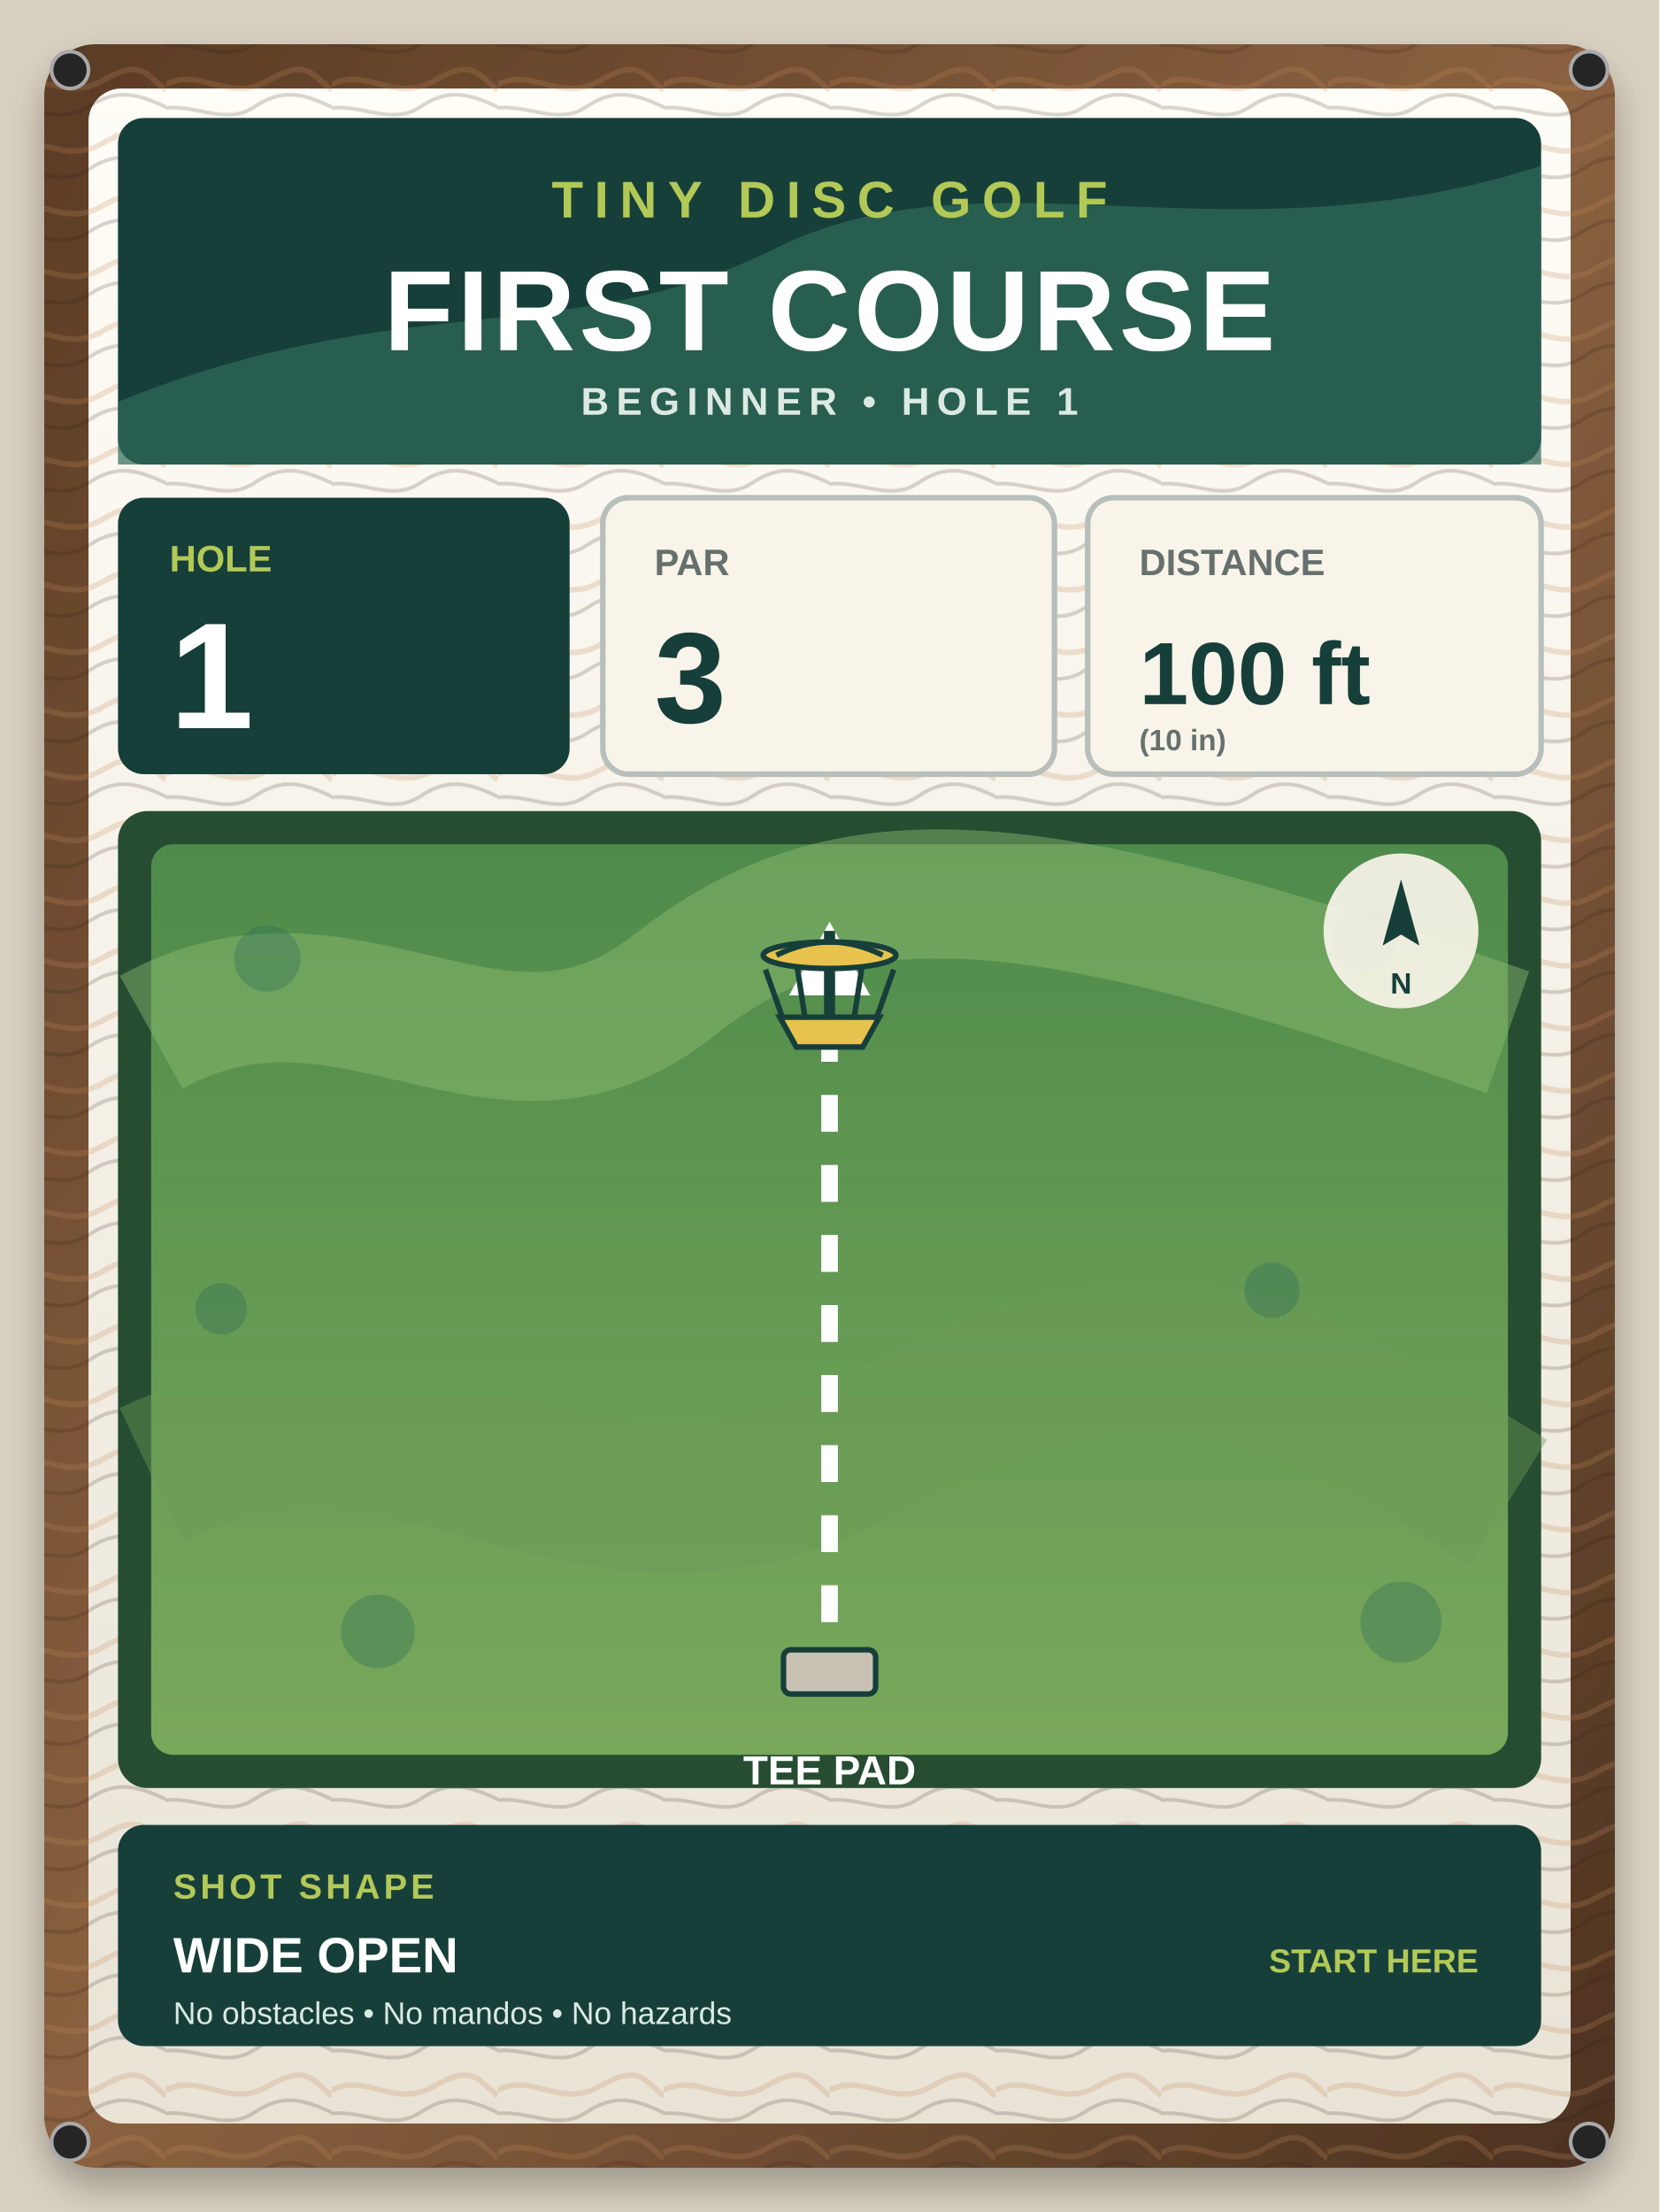
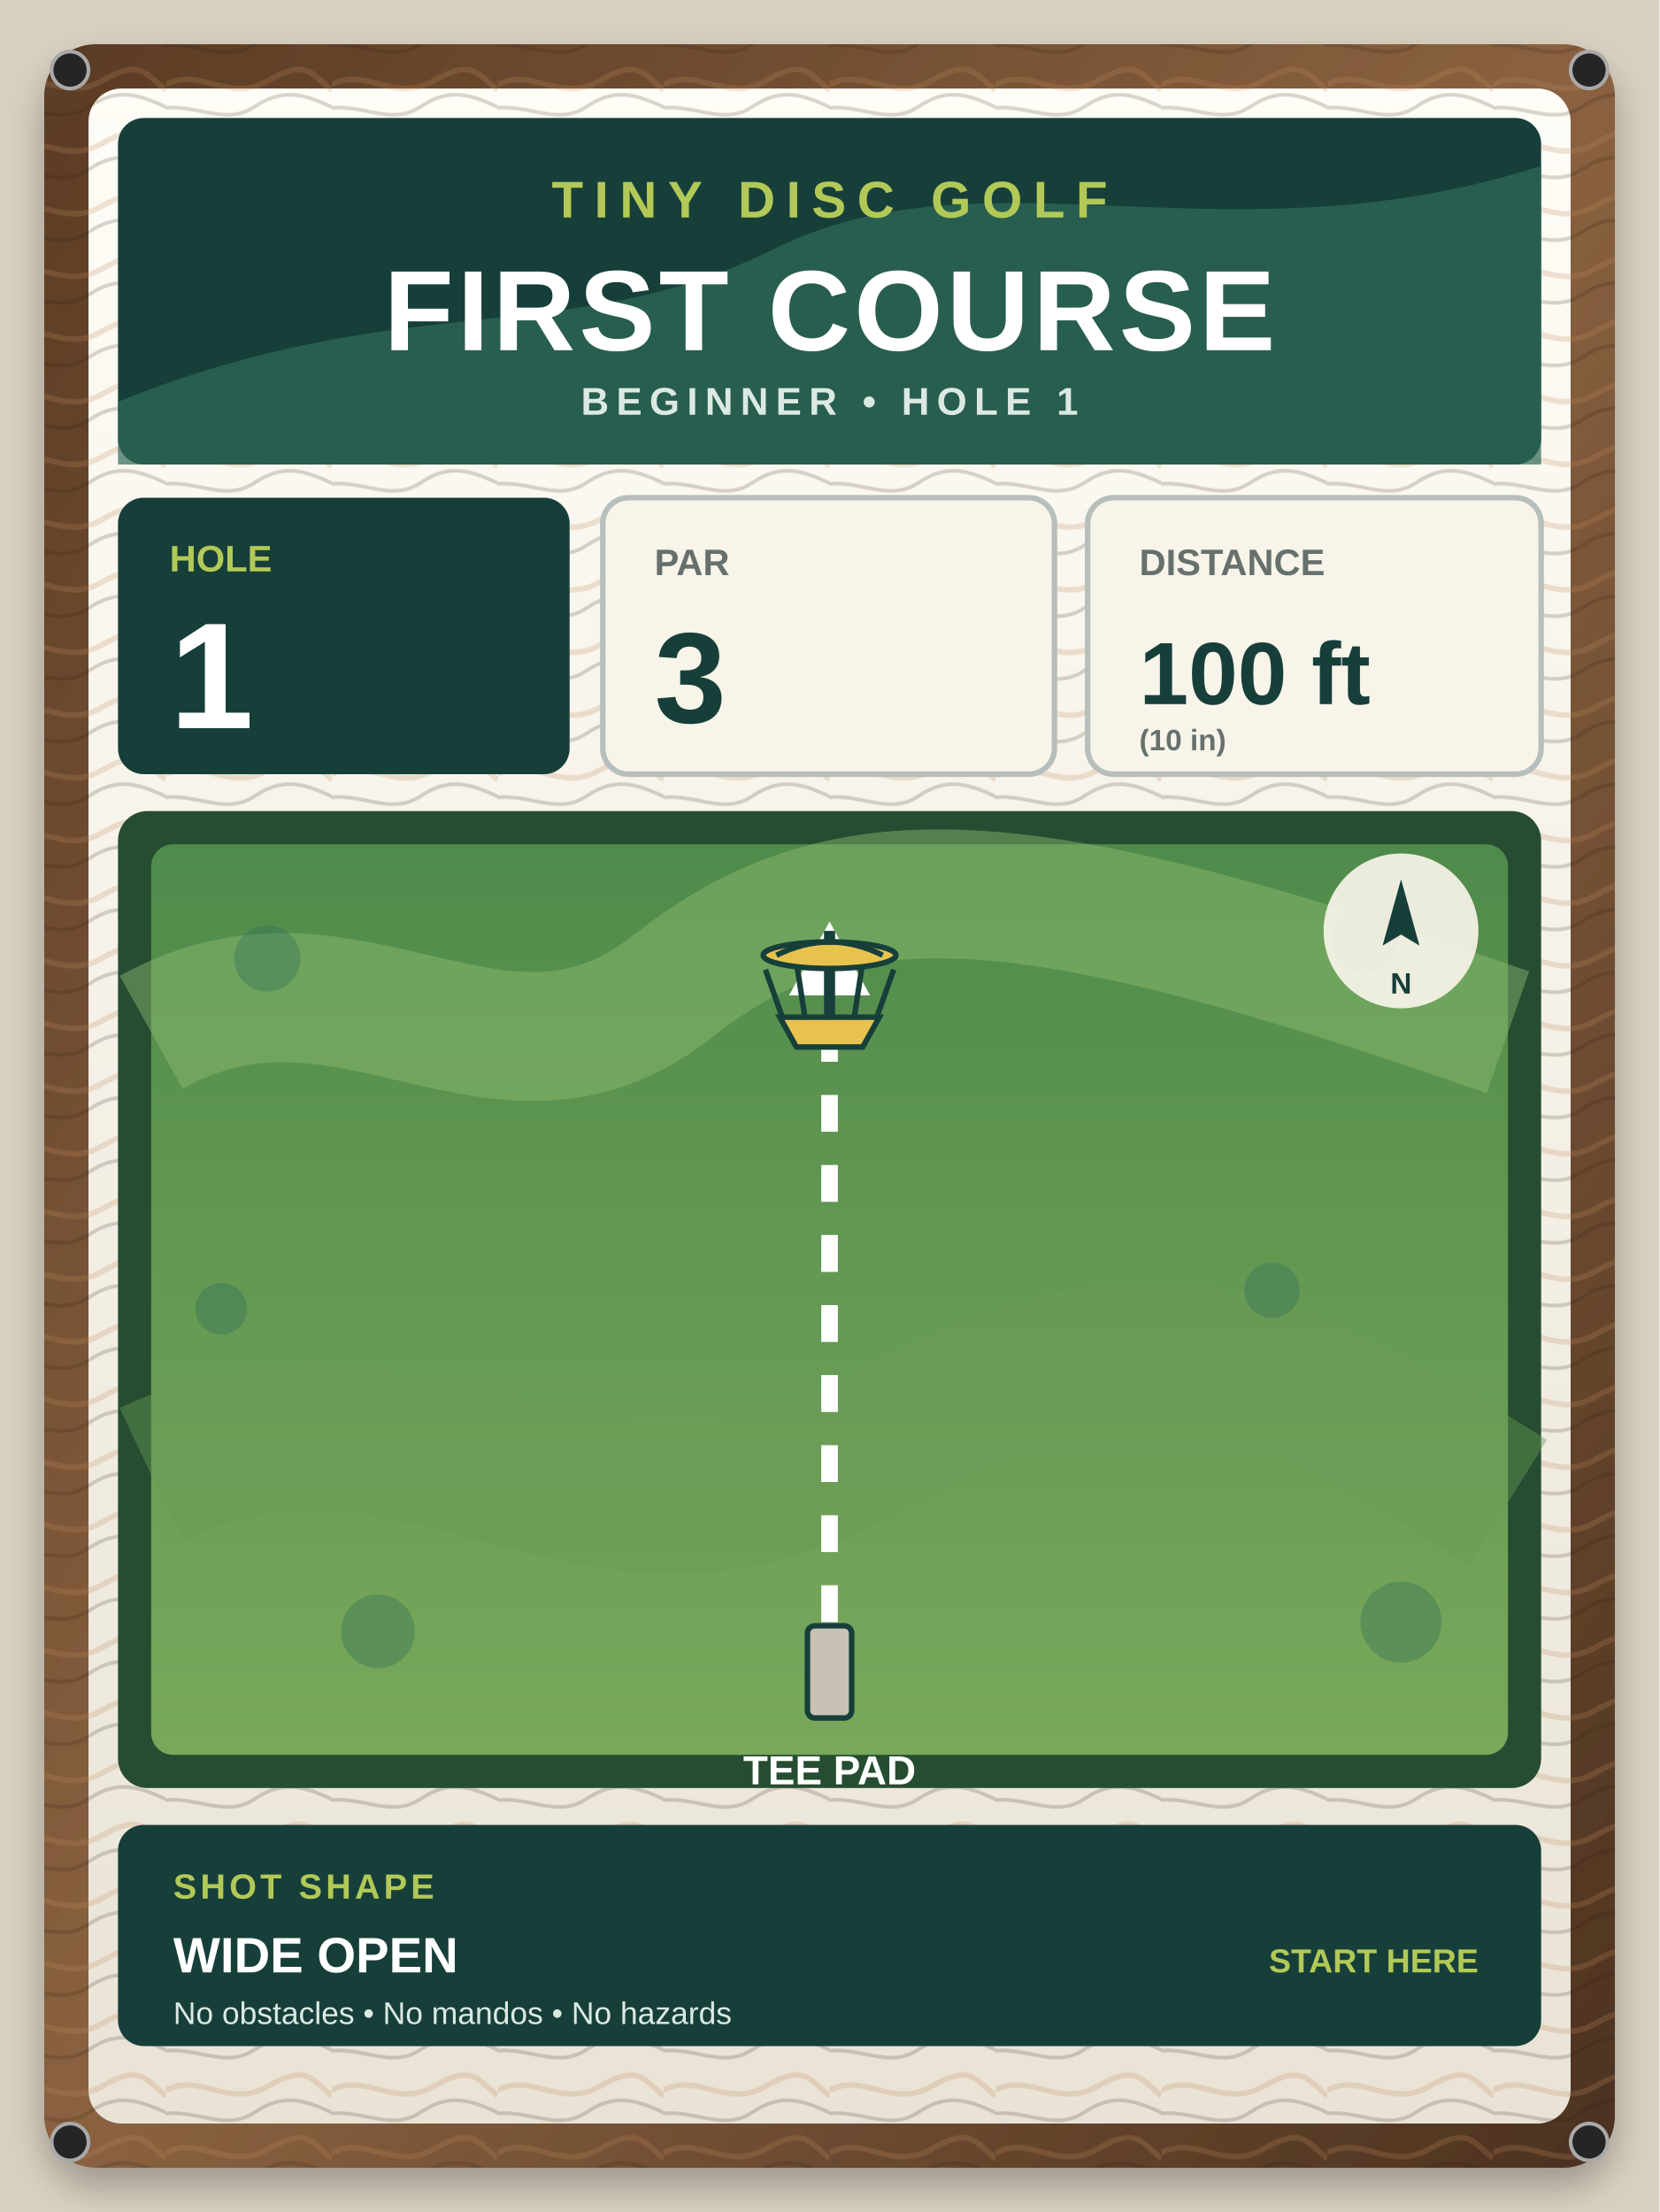
<svg xmlns="http://www.w3.org/2000/svg" viewBox="0 0 900 1200" role="img" aria-labelledby="title desc">
  <defs>
    <linearGradient id="wood" x1="0" x2="1" y1="0" y2="1">
      <stop offset="0" stop-color="#5a3b24" />
      <stop offset=".5" stop-color="#8b6240" />
      <stop offset="1" stop-color="#4b311f" />
    </linearGradient>
    <linearGradient id="paper" x1="0" x2="0" y1="0" y2="1">
      <stop stop-color="#fffdf7" />
      <stop offset="1" stop-color="#e9e3d6" />
    </linearGradient>
    <linearGradient id="fairway" x1="0" x2="0" y1="0" y2="1">
      <stop stop-color="#4f8b4b" />
      <stop offset="1" stop-color="#79a85b" />
    </linearGradient>
    <filter id="shadow" x="-20%" y="-20%" width="140%" height="140%">
      <feDropShadow dx="0" dy="10" stdDeviation="10" flood-opacity=".28" />
    </filter>
    <pattern id="grain" width="90" height="34" patternUnits="userSpaceOnUse">
      <path d="M0 12 C18 2 34 22 55 10 S78 5 90 15" fill="none" stroke="#c08b5b" stroke-width="3" opacity=".24" />
      <path d="M-10 27 C12 18 30 36 48 24 S78 18 100 29" fill="none" stroke="#2d1c11" stroke-width="2" opacity=".18" />
    </pattern>
  </defs>
  <rect width="900" height="1200" fill="#d8d0c0" />
  <rect x="24" y="24" width="852" height="1152" rx="28" fill="url(#wood)" filter="url(#shadow)" />
  <rect x="48" y="48" width="804" height="1104" rx="18" fill="url(#paper)" />
  <rect x="24" y="24" width="852" height="1152" rx="28" fill="url(#grain)" />
  <rect x="64" y="64" width="772" height="188" rx="14" fill="#173f3a" />
  <path d="M64 218 C220 155 310 190 420 135 C535 78 665 145 836 90 L836 252 L64 252 Z" fill="#2f6b58" opacity=".7" />
  <text x="450" y="118" text-anchor="middle" font-family="Arial,Helvetica,sans-serif" font-size="28" font-weight="800" letter-spacing="6" fill="#b2c957">TINY DISC GOLF</text>
  <text x="450" y="190" text-anchor="middle" font-family="Arial,Helvetica,sans-serif" font-size="62" font-weight="900" letter-spacing="2" fill="#ffffff">FIRST COURSE</text>
  <text x="450" y="225" text-anchor="middle" font-family="Arial,Helvetica,sans-serif" font-size="21" font-weight="700" letter-spacing="4" fill="#dce9e3">BEGINNER • HOLE 1</text>
  <rect x="64" y="270" width="245" height="150" rx="14" fill="#173f3a" />
  <text x="92" y="310" font-family="Arial,Helvetica,sans-serif" font-size="20" font-weight="800" fill="#b2c957">HOLE</text>
  <text x="92" y="395" font-family="Arial,Helvetica,sans-serif" font-size="82" font-weight="900" fill="#ffffff">1</text>
  <rect x="327" y="270" width="245" height="150" rx="14" fill="#f8f4e9" stroke="#b7bfbb" stroke-width="3" />
  <text x="355" y="312" font-family="Arial,Helvetica,sans-serif" font-size="20" font-weight="800" fill="#66716d">PAR</text>
  <text x="355" y="392" font-family="Arial,Helvetica,sans-serif" font-size="70" font-weight="900" fill="#173f3a">3</text>
  <rect x="590" y="270" width="246" height="150" rx="14" fill="#f8f4e9" stroke="#b7bfbb" stroke-width="3" />
  <text x="618" y="312" font-family="Arial,Helvetica,sans-serif" font-size="20" font-weight="800" fill="#66716d">DISTANCE</text>
  <text x="618" y="382" font-family="Arial,Helvetica,sans-serif" font-size="48" font-weight="900" fill="#173f3a">100 ft</text>
  <text x="618" y="407" font-family="Arial,Helvetica,sans-serif" font-size="16" font-weight="700" fill="#66716d">(10 in)</text>
  <rect x="64" y="440" width="772" height="530" rx="16" fill="#264d31" />
  <rect x="82" y="458" width="736" height="494" rx="12" fill="url(#fairway)" />
  <path d="M82 560 C190 500 270 610 365 535 S560 470 818 560" fill="none" stroke="#8fbc70" stroke-width="70" opacity=".45" />
  <path d="M82 800 C230 730 315 870 470 785 S690 735 818 815" fill="none" stroke="#6b9c55" stroke-width="80" opacity=".42" />
  <g fill="#2f6b58" opacity=".35">
    <circle cx="145" cy="520" r="18" />
    <circle cx="205" cy="885" r="20" />
    <circle cx="740" cy="510" r="18" />
    <circle cx="760" cy="880" r="22" />
    <circle cx="120" cy="710" r="14" />
    <circle cx="690" cy="700" r="15" />
  </g>
-   <rect x="425" y="895" width="50" height="24" rx="4" fill="#c9c2b4" stroke="#173f3a" stroke-width="3" />
+   <rect x="438" y="882" width="24" height="50" rx="4" fill="#c9c2b4" stroke="#173f3a" stroke-width="3" />
  <text x="450" y="968" text-anchor="middle" font-family="Arial,Helvetica,sans-serif" font-size="22" font-weight="900" fill="#ffffff">TEE PAD</text>
  <path d="M450 880 C450 760 450 650 450 540" fill="none" stroke="#ffffff" stroke-width="9" stroke-dasharray="20 18" />
  <polygon points="450,500 428,540 472,540" fill="#ffffff" />
  <g transform="translate(450 505) scale(.6)">
    <rect x="-5" y="0" width="10" height="80" fill="#173f3a" />
    <path d="M-45 78 L45 78 L30 105 L-30 105 Z" fill="#e7c34e" stroke="#173f3a" stroke-width="5" />
    <path d="M-42 80 L-58 35 M-22 80 L-30 28 M0 80 L0 24 M22 80 L30 28 M42 80 L58 35" stroke="#173f3a" stroke-width="5" />
    <ellipse cx="0" cy="22" rx="60" ry="12" fill="#e7c34e" stroke="#173f3a" stroke-width="5" />
    <path d="M-48 22 Q0 -2 48 22" fill="none" stroke="#173f3a" stroke-width="5" />
  </g>
  <g transform="translate(760 505)">
    <circle r="42" fill="#f8f4e9" opacity=".92" />
    <path d="M0 -28 L10 8 L0 2 L-10 8 Z" fill="#173f3a" />
    <text x="0" y="34" text-anchor="middle" font-family="Arial,Helvetica,sans-serif" font-size="16" font-weight="900" fill="#173f3a">N</text>
  </g>
  <rect x="64" y="990" width="772" height="120" rx="14" fill="#173f3a" />
  <text x="94" y="1030" font-family="Arial,Helvetica,sans-serif" font-size="19" font-weight="900" letter-spacing="2" fill="#b2c957">SHOT SHAPE</text>
  <text x="94" y="1070" font-family="Arial,Helvetica,sans-serif" font-size="27" font-weight="800" fill="#ffffff">WIDE OPEN</text>
  <text x="94" y="1098" font-family="Arial,Helvetica,sans-serif" font-size="17" fill="#dce9e3">No obstacles • No mandos • No hazards</text>
  <text x="802" y="1070" text-anchor="end" font-family="Arial,Helvetica,sans-serif" font-size="18" font-weight="800" fill="#b2c957">START HERE</text>
  <g fill="#252525" stroke="#a9a9a9" stroke-width="2">
    <circle cx="38" cy="38" r="10" />
    <circle cx="862" cy="38" r="10" />
    <circle cx="38" cy="1162" r="10" />
    <circle cx="862" cy="1162" r="10" />
  </g>
</svg>
